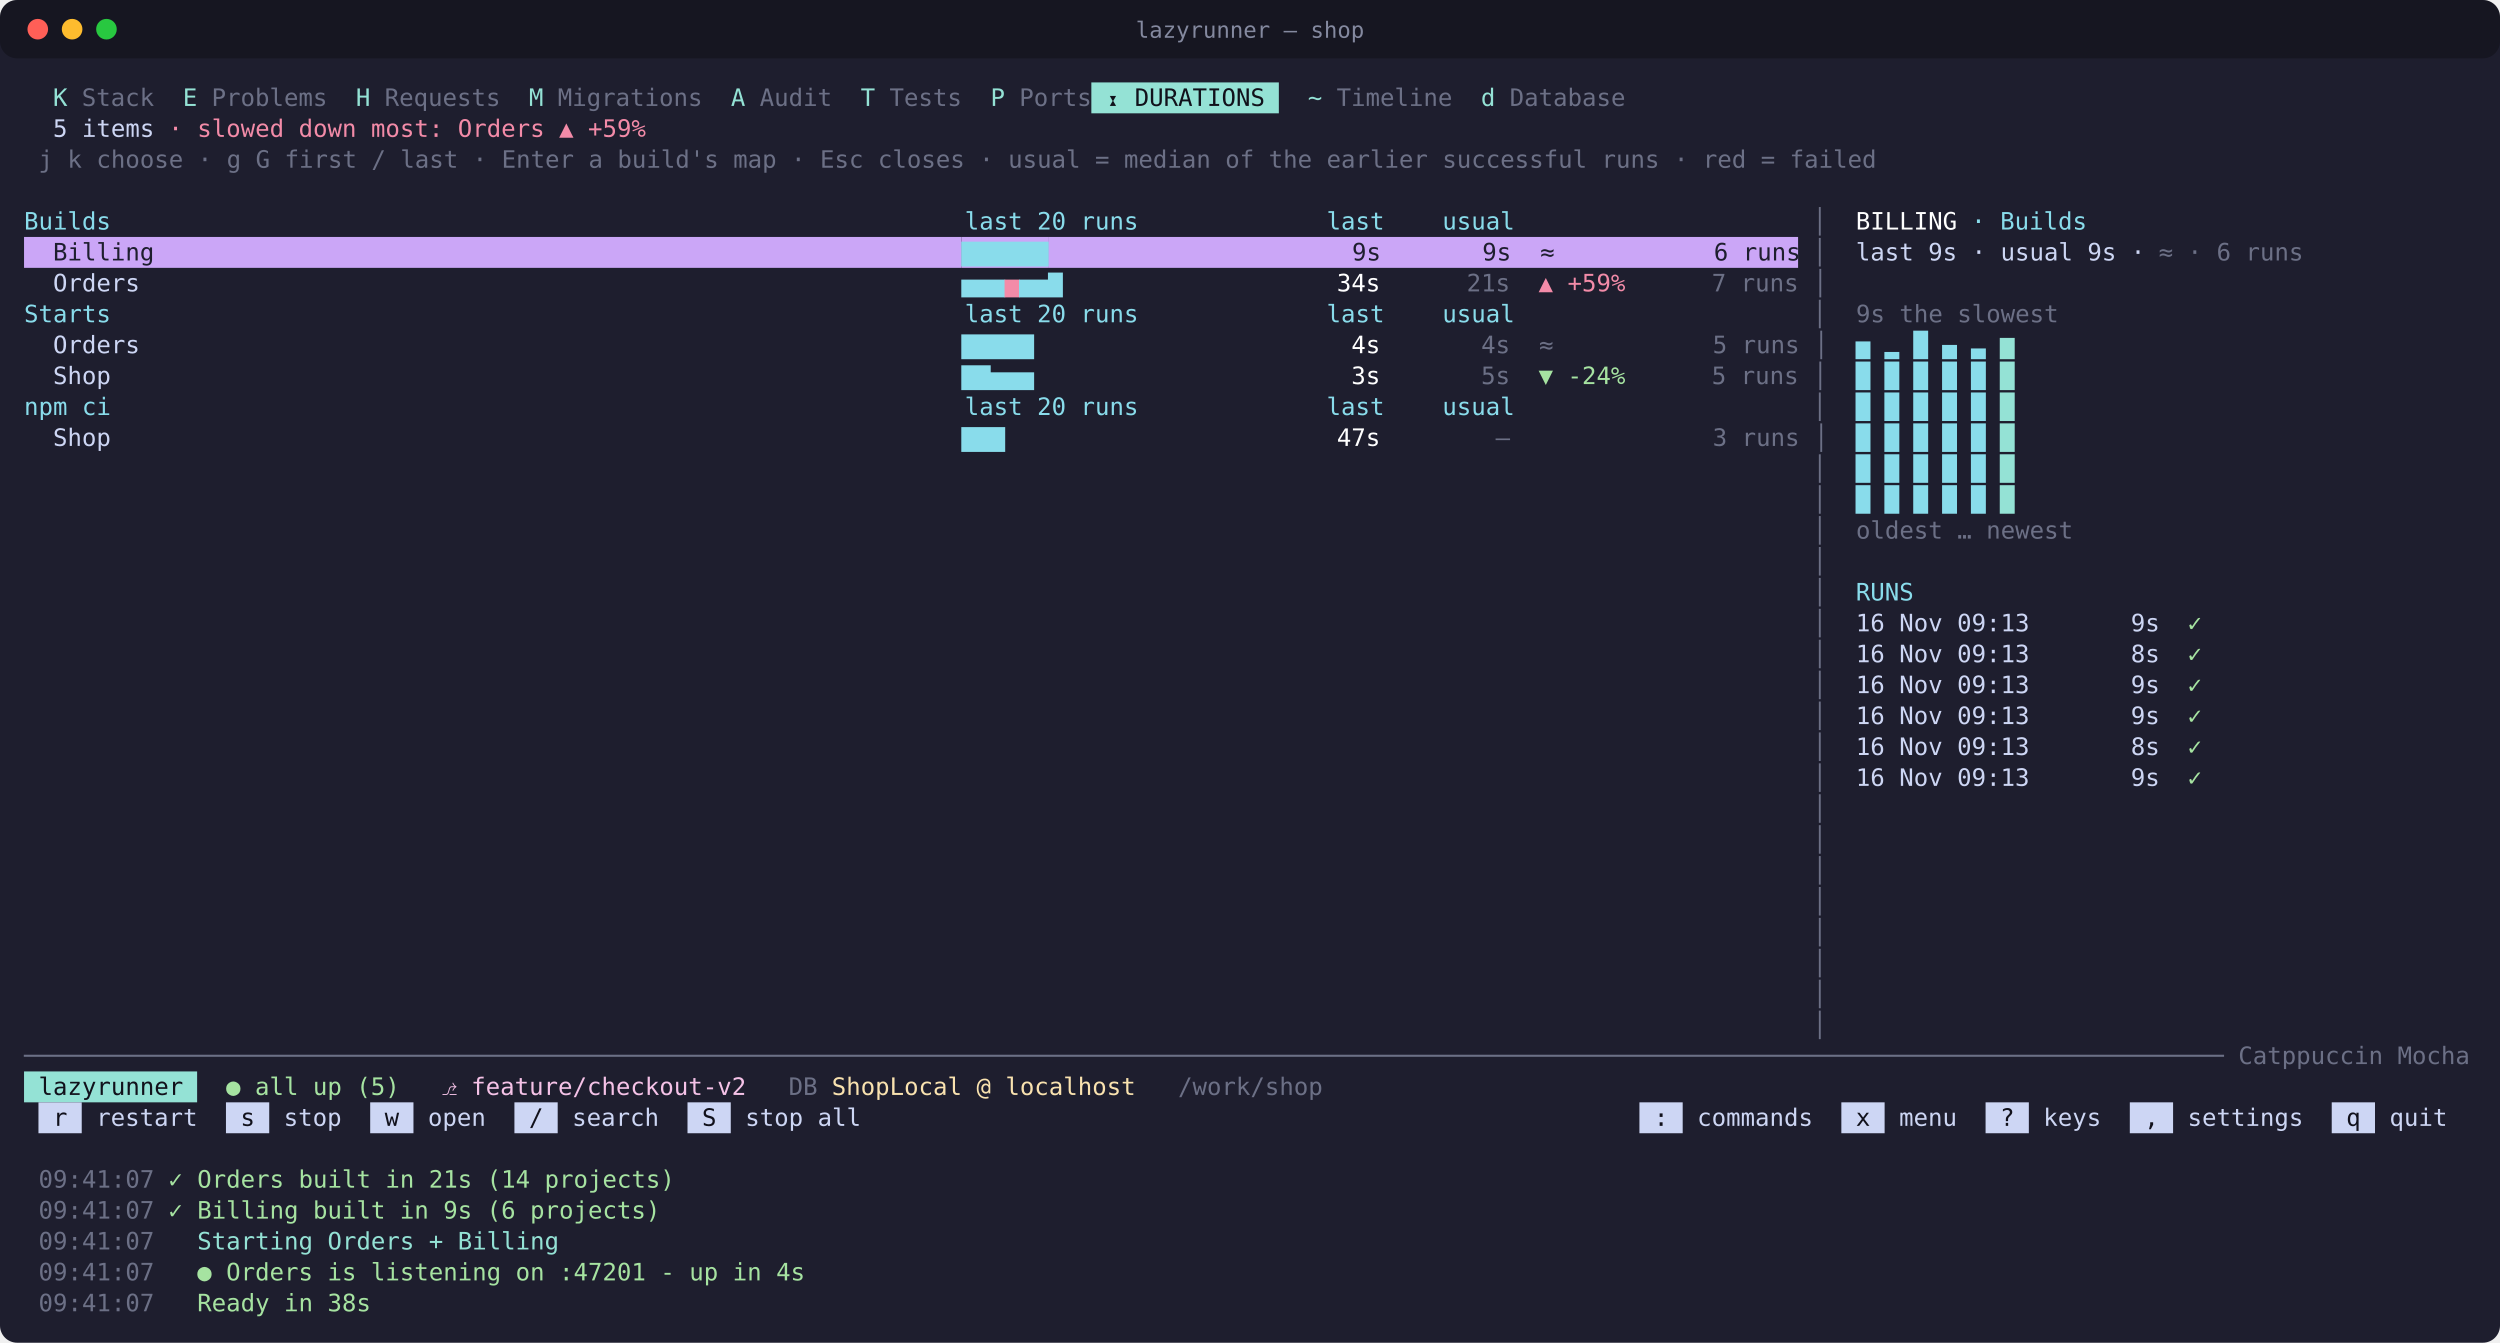
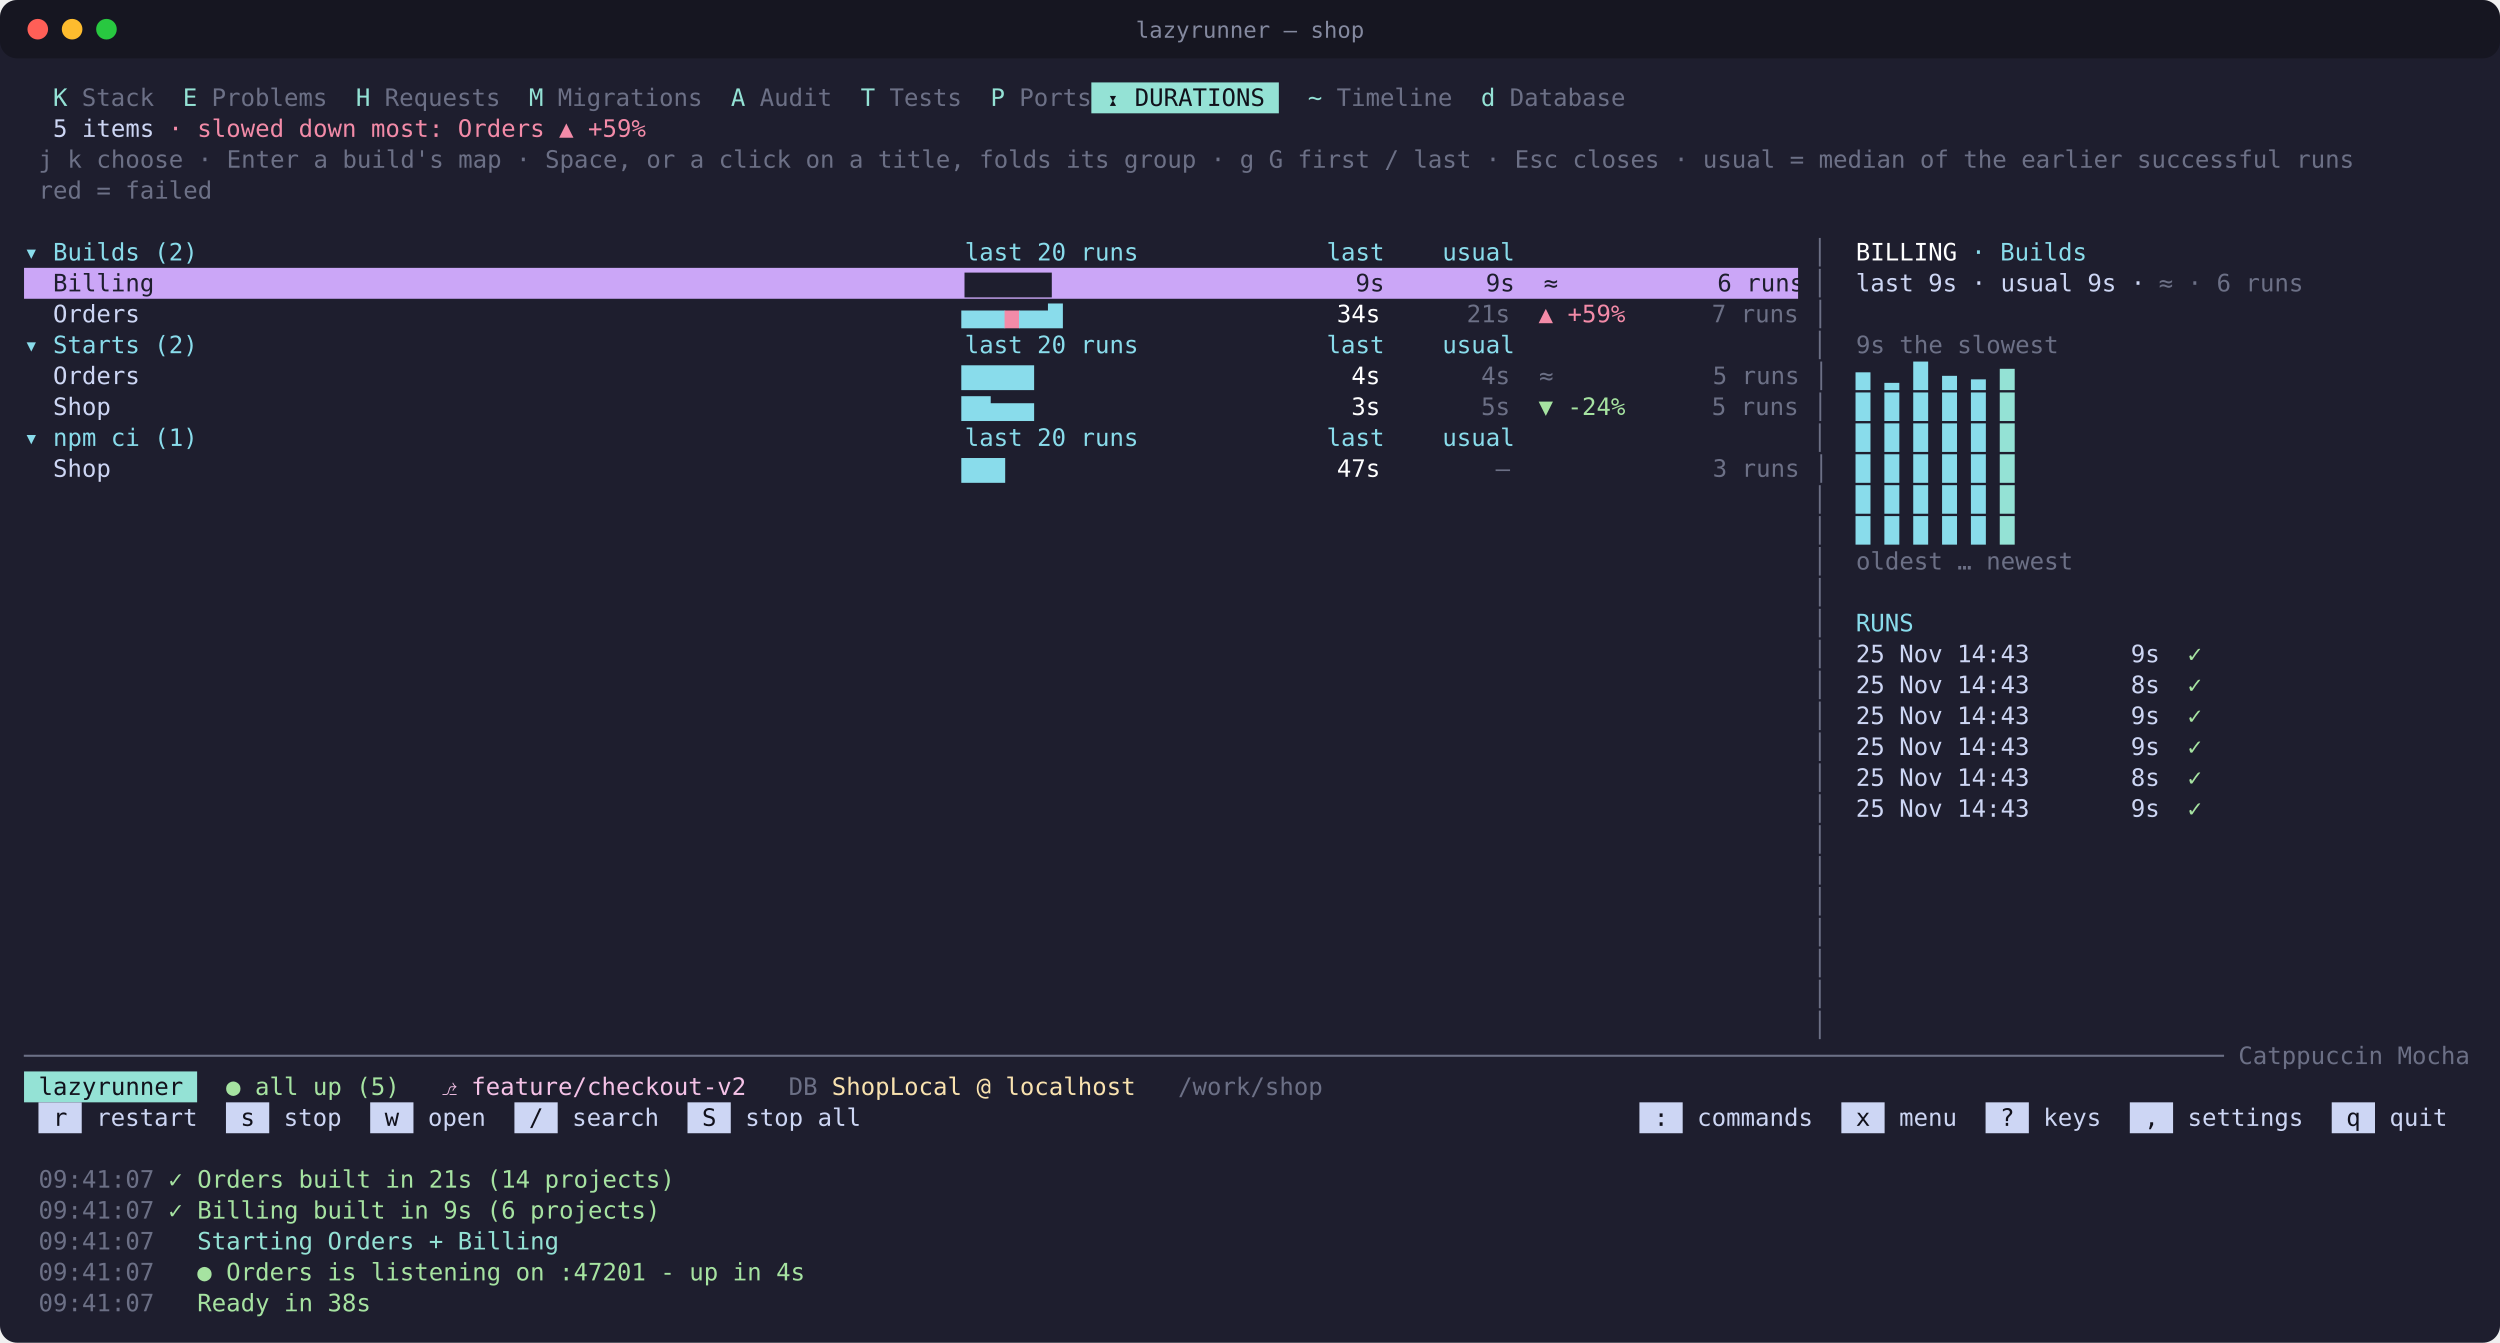
<svg xmlns="http://www.w3.org/2000/svg" width="1456" height="782" viewBox="0 0 1456 782" font-family="'Cascadia Mono', 'Cascadia Code', Consolas, 'DejaVu Sans Mono', Menlo, monospace" font-size="14">
  <rect width="100%" height="100%" rx="10" fill="#1e1e2e" />
  <rect width="100%" height="34" rx="10" fill="#000000" fill-opacity="0.28" />
  <circle cx="22" cy="17" r="6" fill="#ff5f57" />
  <circle cx="42" cy="17" r="6" fill="#febc2e" />
  <circle cx="62" cy="17" r="6" fill="#28c840" />
  <text x="728" y="22" fill="#cdd6f4" fill-opacity="0.6" font-size="13" text-anchor="middle">lazyrunner — shop</text>
  <rect x="635.6" y="48.0" width="109.2" height="18" fill="#94e2d5" />
  <text x="14.0" y="61.7" fill="#94e2d5" textLength="25.2" lengthAdjust="spacingAndGlyphs" xml:space="preserve">  K</text>
  <text x="39.2" y="61.7" fill="#6c7086" textLength="50.4" lengthAdjust="spacingAndGlyphs" xml:space="preserve"> Stack</text>
  <text x="89.6" y="61.7" fill="#94e2d5" textLength="25.2" lengthAdjust="spacingAndGlyphs" xml:space="preserve">  E</text>
  <text x="114.8" y="61.7" fill="#6c7086" textLength="75.6" lengthAdjust="spacingAndGlyphs" xml:space="preserve"> Problems</text>
  <text x="190.4" y="61.7" fill="#94e2d5" textLength="25.2" lengthAdjust="spacingAndGlyphs" xml:space="preserve">  H</text>
  <text x="215.6" y="61.7" fill="#6c7086" textLength="75.6" lengthAdjust="spacingAndGlyphs" xml:space="preserve"> Requests</text>
  <text x="291.2" y="61.7" fill="#94e2d5" textLength="25.2" lengthAdjust="spacingAndGlyphs" xml:space="preserve">  M</text>
  <text x="316.4" y="61.7" fill="#6c7086" textLength="92.4" lengthAdjust="spacingAndGlyphs" xml:space="preserve"> Migrations</text>
  <text x="408.8" y="61.7" fill="#94e2d5" textLength="25.2" lengthAdjust="spacingAndGlyphs" xml:space="preserve">  A</text>
  <text x="434.0" y="61.7" fill="#6c7086" textLength="50.4" lengthAdjust="spacingAndGlyphs" xml:space="preserve"> Audit</text>
  <text x="484.4" y="61.7" fill="#94e2d5" textLength="25.2" lengthAdjust="spacingAndGlyphs" xml:space="preserve">  T</text>
  <text x="509.6" y="61.7" fill="#6c7086" textLength="50.4" lengthAdjust="spacingAndGlyphs" xml:space="preserve"> Tests</text>
  <text x="560.0" y="61.7" fill="#94e2d5" textLength="25.2" lengthAdjust="spacingAndGlyphs" xml:space="preserve">  P</text>
  <text x="585.2" y="61.7" fill="#6c7086" textLength="50.4" lengthAdjust="spacingAndGlyphs" xml:space="preserve"> Ports</text>
  <text x="635.6" y="61.7" fill="#11111b" textLength="109.2" lengthAdjust="spacingAndGlyphs" xml:space="preserve"> ⧗ DURATIONS </text>
  <text x="744.8" y="61.7" fill="#94e2d5" textLength="25.2" lengthAdjust="spacingAndGlyphs" xml:space="preserve">  ~</text>
  <text x="770.0" y="61.7" fill="#6c7086" textLength="75.6" lengthAdjust="spacingAndGlyphs" xml:space="preserve"> Timeline</text>
  <text x="845.6" y="61.7" fill="#94e2d5" textLength="25.2" lengthAdjust="spacingAndGlyphs" xml:space="preserve">  d</text>
  <text x="870.8" y="61.7" fill="#6c7086" textLength="75.6" lengthAdjust="spacingAndGlyphs" xml:space="preserve"> Database</text>
  <text x="14.0" y="79.7" fill="#cdd6f4" textLength="75.6" lengthAdjust="spacingAndGlyphs" xml:space="preserve">  5 items</text>
  <text x="89.6" y="79.7" fill="#f38ba8" textLength="285.6" lengthAdjust="spacingAndGlyphs" xml:space="preserve"> · slowed down most: Orders ▲ +59%</text>
-   <text x="14.0" y="97.7" fill="#6c7086" textLength="1075.2" lengthAdjust="spacingAndGlyphs" xml:space="preserve"> j k choose · g G first / last · Enter a build's map · Esc closes · usual = median of the earlier successful runs · red = failed</text>
-   <text x="14.0" y="133.7" fill="#89dceb" textLength="865.2" lengthAdjust="spacingAndGlyphs" xml:space="preserve">Builds                                                           last 20 runs             last    usual</text>
-   <text x="1047.2" y="133.7" fill="#6c7086" textLength="25.2" lengthAdjust="spacingAndGlyphs" xml:space="preserve"> │ </text>
-   <text x="1072.4" y="133.7" fill="#ffffff" textLength="67.2" lengthAdjust="spacingAndGlyphs" xml:space="preserve"> BILLING</text>
-   <text x="1139.6" y="133.7" fill="#89dceb" textLength="75.6" lengthAdjust="spacingAndGlyphs" xml:space="preserve"> · Builds</text>
-   <rect x="14.0" y="138.0" width="546.0" height="18" fill="#cba6f7" />
-   <rect x="560.0" y="138.0" width="50.4" height="18" fill="#cba6f7" />
-   <rect x="610.4" y="138.0" width="436.8" height="18" fill="#cba6f7" />
-   <text x="14.0" y="151.7" fill="#1e1e2e" textLength="546.0" lengthAdjust="spacingAndGlyphs" xml:space="preserve">  Billing                                                        </text>
-   <text x="560.0" y="151.7" fill="#89dceb" textLength="50.4" lengthAdjust="spacingAndGlyphs" xml:space="preserve">▇▇▇▇▇▇</text>
-   <text x="610.4" y="151.7" fill="#1e1e2e" textLength="436.8" lengthAdjust="spacingAndGlyphs" xml:space="preserve">                     9s       9s  ≈           6 runs</text>
+   <text x="14.0" y="97.7" fill="#6c7086" textLength="1352.4" lengthAdjust="spacingAndGlyphs" xml:space="preserve"> j k choose · Enter a build's map · Space, or a click on a title, folds its group · g G first / last · Esc closes · usual = median of the earlier successful runs</text>
+   <text x="14.0" y="115.7" fill="#6c7086" textLength="109.2" lengthAdjust="spacingAndGlyphs" xml:space="preserve"> red = failed</text>
+   <text x="14.0" y="151.7" fill="#89dceb" textLength="865.2" lengthAdjust="spacingAndGlyphs" xml:space="preserve">▾ Builds (2)                                                     last 20 runs             last    usual</text>
  <text x="1047.2" y="151.7" fill="#6c7086" textLength="25.2" lengthAdjust="spacingAndGlyphs" xml:space="preserve"> │ </text>
-   <text x="1072.4" y="151.7" fill="#cdd6f4" textLength="184.8" lengthAdjust="spacingAndGlyphs" xml:space="preserve"> last 9s · usual 9s · </text>
-   <text x="1257.2" y="151.7" fill="#6c7086" textLength="84.0" lengthAdjust="spacingAndGlyphs" xml:space="preserve">≈ · 6 runs</text>
-   <text x="14.0" y="169.7" fill="#cdd6f4" textLength="546.0" lengthAdjust="spacingAndGlyphs" xml:space="preserve">  Orders                                                         </text>
-   <text x="560.0" y="169.7" fill="#89dceb" textLength="25.2" lengthAdjust="spacingAndGlyphs" xml:space="preserve">▅▅▅</text>
-   <text x="585.2" y="169.7" fill="#f38ba8" textLength="8.4" lengthAdjust="spacingAndGlyphs" xml:space="preserve">▅</text>
-   <text x="593.6" y="169.7" fill="#89dceb" textLength="25.2" lengthAdjust="spacingAndGlyphs" xml:space="preserve">▅▅▇</text>
-   <text x="728.0" y="169.7" fill="#ffffff" textLength="75.6" lengthAdjust="spacingAndGlyphs" xml:space="preserve">      34s</text>
-   <text x="803.6" y="169.7" fill="#6c7086" textLength="75.6" lengthAdjust="spacingAndGlyphs" xml:space="preserve">      21s</text>
-   <text x="879.2" y="169.7" fill="#f38ba8" textLength="84.0" lengthAdjust="spacingAndGlyphs" xml:space="preserve">  ▲ +59%  </text>
-   <text x="963.2" y="169.7" fill="#6c7086" textLength="109.2" lengthAdjust="spacingAndGlyphs" xml:space="preserve">    7 runs │ </text>
-   <text x="14.0" y="187.7" fill="#89dceb" textLength="865.2" lengthAdjust="spacingAndGlyphs" xml:space="preserve">Starts                                                           last 20 runs             last    usual</text>
-   <text x="1047.2" y="187.7" fill="#6c7086" textLength="151.2" lengthAdjust="spacingAndGlyphs" xml:space="preserve"> │  9s the slowest</text>
-   <text x="14.0" y="205.7" fill="#cdd6f4" textLength="546.0" lengthAdjust="spacingAndGlyphs" xml:space="preserve">  Orders                                                         </text>
-   <text x="560.0" y="205.7" fill="#89dceb" textLength="42.0" lengthAdjust="spacingAndGlyphs" xml:space="preserve">▇▇▇▇▇</text>
-   <text x="728.0" y="205.7" fill="#ffffff" textLength="75.6" lengthAdjust="spacingAndGlyphs" xml:space="preserve">       4s</text>
-   <text x="803.6" y="205.7" fill="#6c7086" textLength="268.8" lengthAdjust="spacingAndGlyphs" xml:space="preserve">       4s  ≈           5 runs │ </text>
-   <text x="1080.8" y="205.7" fill="#89dceb" textLength="8.4" lengthAdjust="spacingAndGlyphs" xml:space="preserve">▅</text>
-   <text x="1097.6" y="205.7" fill="#89dceb" textLength="8.4" lengthAdjust="spacingAndGlyphs" xml:space="preserve">▂</text>
-   <text x="1114.4" y="205.7" fill="#89dceb" textLength="8.4" lengthAdjust="spacingAndGlyphs" xml:space="preserve">█</text>
-   <text x="1131.2" y="205.7" fill="#89dceb" textLength="8.4" lengthAdjust="spacingAndGlyphs" xml:space="preserve">▄</text>
-   <text x="1148.0" y="205.7" fill="#89dceb" textLength="8.4" lengthAdjust="spacingAndGlyphs" xml:space="preserve">▃</text>
-   <text x="1164.8" y="205.7" fill="#94e2d5" textLength="8.4" lengthAdjust="spacingAndGlyphs" xml:space="preserve">▆</text>
-   <text x="14.0" y="223.7" fill="#cdd6f4" textLength="546.0" lengthAdjust="spacingAndGlyphs" xml:space="preserve">  Shop                                                           </text>
-   <text x="560.0" y="223.7" fill="#89dceb" textLength="42.0" lengthAdjust="spacingAndGlyphs" xml:space="preserve">▇▇▅▅▅</text>
-   <text x="728.0" y="223.7" fill="#ffffff" textLength="75.6" lengthAdjust="spacingAndGlyphs" xml:space="preserve">       3s</text>
-   <text x="803.6" y="223.7" fill="#6c7086" textLength="75.6" lengthAdjust="spacingAndGlyphs" xml:space="preserve">       5s</text>
-   <text x="879.2" y="223.7" fill="#a6e3a1" textLength="84.0" lengthAdjust="spacingAndGlyphs" xml:space="preserve">  ▼ -24%  </text>
-   <text x="963.2" y="223.7" fill="#6c7086" textLength="109.2" lengthAdjust="spacingAndGlyphs" xml:space="preserve">    5 runs │ </text>
-   <text x="1080.8" y="223.7" fill="#89dceb" textLength="8.4" lengthAdjust="spacingAndGlyphs" xml:space="preserve">█</text>
-   <text x="1097.6" y="223.7" fill="#89dceb" textLength="8.4" lengthAdjust="spacingAndGlyphs" xml:space="preserve">█</text>
+   <text x="1072.4" y="151.7" fill="#ffffff" textLength="67.2" lengthAdjust="spacingAndGlyphs" xml:space="preserve"> BILLING</text>
+   <text x="1139.6" y="151.7" fill="#89dceb" textLength="75.6" lengthAdjust="spacingAndGlyphs" xml:space="preserve"> · Builds</text>
+   <rect x="14.0" y="156.0" width="1033.2" height="18" fill="#cba6f7" />
+   <text x="14.0" y="169.7" fill="#1e1e2e" textLength="1033.2" lengthAdjust="spacingAndGlyphs" xml:space="preserve">  Billing                                                        ▇▇▇▇▇▇                     9s       9s  ≈           6 runs</text>
+   <text x="1047.2" y="169.7" fill="#6c7086" textLength="25.2" lengthAdjust="spacingAndGlyphs" xml:space="preserve"> │ </text>
+   <text x="1072.4" y="169.7" fill="#cdd6f4" textLength="184.8" lengthAdjust="spacingAndGlyphs" xml:space="preserve"> last 9s · usual 9s · </text>
+   <text x="1257.2" y="169.7" fill="#6c7086" textLength="84.0" lengthAdjust="spacingAndGlyphs" xml:space="preserve">≈ · 6 runs</text>
+   <text x="14.0" y="187.7" fill="#cdd6f4" textLength="546.0" lengthAdjust="spacingAndGlyphs" xml:space="preserve">  Orders                                                         </text>
+   <text x="560.0" y="187.7" fill="#89dceb" textLength="25.2" lengthAdjust="spacingAndGlyphs" xml:space="preserve">▅▅▅</text>
+   <text x="585.2" y="187.7" fill="#f38ba8" textLength="8.4" lengthAdjust="spacingAndGlyphs" xml:space="preserve">▅</text>
+   <text x="593.6" y="187.7" fill="#89dceb" textLength="25.2" lengthAdjust="spacingAndGlyphs" xml:space="preserve">▅▅▇</text>
+   <text x="728.0" y="187.7" fill="#ffffff" textLength="75.6" lengthAdjust="spacingAndGlyphs" xml:space="preserve">      34s</text>
+   <text x="803.6" y="187.7" fill="#6c7086" textLength="75.6" lengthAdjust="spacingAndGlyphs" xml:space="preserve">      21s</text>
+   <text x="879.2" y="187.7" fill="#f38ba8" textLength="84.0" lengthAdjust="spacingAndGlyphs" xml:space="preserve">  ▲ +59%  </text>
+   <text x="963.2" y="187.7" fill="#6c7086" textLength="109.2" lengthAdjust="spacingAndGlyphs" xml:space="preserve">    7 runs │ </text>
+   <text x="14.0" y="205.7" fill="#89dceb" textLength="865.2" lengthAdjust="spacingAndGlyphs" xml:space="preserve">▾ Starts (2)                                                     last 20 runs             last    usual</text>
+   <text x="1047.2" y="205.7" fill="#6c7086" textLength="151.2" lengthAdjust="spacingAndGlyphs" xml:space="preserve"> │  9s the slowest</text>
+   <text x="14.0" y="223.7" fill="#cdd6f4" textLength="546.0" lengthAdjust="spacingAndGlyphs" xml:space="preserve">  Orders                                                         </text>
+   <text x="560.0" y="223.7" fill="#89dceb" textLength="42.0" lengthAdjust="spacingAndGlyphs" xml:space="preserve">▇▇▇▇▇</text>
+   <text x="728.0" y="223.7" fill="#ffffff" textLength="75.6" lengthAdjust="spacingAndGlyphs" xml:space="preserve">       4s</text>
+   <text x="803.6" y="223.7" fill="#6c7086" textLength="268.8" lengthAdjust="spacingAndGlyphs" xml:space="preserve">       4s  ≈           5 runs │ </text>
+   <text x="1080.8" y="223.7" fill="#89dceb" textLength="8.4" lengthAdjust="spacingAndGlyphs" xml:space="preserve">▅</text>
+   <text x="1097.6" y="223.7" fill="#89dceb" textLength="8.4" lengthAdjust="spacingAndGlyphs" xml:space="preserve">▂</text>
  <text x="1114.4" y="223.7" fill="#89dceb" textLength="8.4" lengthAdjust="spacingAndGlyphs" xml:space="preserve">█</text>
-   <text x="1131.2" y="223.7" fill="#89dceb" textLength="8.4" lengthAdjust="spacingAndGlyphs" xml:space="preserve">█</text>
-   <text x="1148.0" y="223.7" fill="#89dceb" textLength="8.4" lengthAdjust="spacingAndGlyphs" xml:space="preserve">█</text>
-   <text x="1164.8" y="223.7" fill="#94e2d5" textLength="8.4" lengthAdjust="spacingAndGlyphs" xml:space="preserve">█</text>
-   <text x="14.0" y="241.7" fill="#89dceb" textLength="865.2" lengthAdjust="spacingAndGlyphs" xml:space="preserve">npm ci                                                           last 20 runs             last    usual</text>
-   <text x="1047.2" y="241.7" fill="#6c7086" textLength="25.2" lengthAdjust="spacingAndGlyphs" xml:space="preserve"> │ </text>
+   <text x="1131.2" y="223.7" fill="#89dceb" textLength="8.4" lengthAdjust="spacingAndGlyphs" xml:space="preserve">▄</text>
+   <text x="1148.0" y="223.7" fill="#89dceb" textLength="8.4" lengthAdjust="spacingAndGlyphs" xml:space="preserve">▃</text>
+   <text x="1164.8" y="223.7" fill="#94e2d5" textLength="8.4" lengthAdjust="spacingAndGlyphs" xml:space="preserve">▆</text>
+   <text x="14.0" y="241.7" fill="#cdd6f4" textLength="546.0" lengthAdjust="spacingAndGlyphs" xml:space="preserve">  Shop                                                           </text>
+   <text x="560.0" y="241.7" fill="#89dceb" textLength="42.0" lengthAdjust="spacingAndGlyphs" xml:space="preserve">▇▇▅▅▅</text>
+   <text x="728.0" y="241.7" fill="#ffffff" textLength="75.6" lengthAdjust="spacingAndGlyphs" xml:space="preserve">       3s</text>
+   <text x="803.6" y="241.7" fill="#6c7086" textLength="75.6" lengthAdjust="spacingAndGlyphs" xml:space="preserve">       5s</text>
+   <text x="879.2" y="241.7" fill="#a6e3a1" textLength="84.0" lengthAdjust="spacingAndGlyphs" xml:space="preserve">  ▼ -24%  </text>
+   <text x="963.2" y="241.7" fill="#6c7086" textLength="109.2" lengthAdjust="spacingAndGlyphs" xml:space="preserve">    5 runs │ </text>
  <text x="1080.8" y="241.7" fill="#89dceb" textLength="8.4" lengthAdjust="spacingAndGlyphs" xml:space="preserve">█</text>
  <text x="1097.6" y="241.7" fill="#89dceb" textLength="8.4" lengthAdjust="spacingAndGlyphs" xml:space="preserve">█</text>
  <text x="1114.4" y="241.7" fill="#89dceb" textLength="8.4" lengthAdjust="spacingAndGlyphs" xml:space="preserve">█</text>
  <text x="1131.2" y="241.7" fill="#89dceb" textLength="8.4" lengthAdjust="spacingAndGlyphs" xml:space="preserve">█</text>
  <text x="1148.0" y="241.7" fill="#89dceb" textLength="8.4" lengthAdjust="spacingAndGlyphs" xml:space="preserve">█</text>
  <text x="1164.8" y="241.7" fill="#94e2d5" textLength="8.4" lengthAdjust="spacingAndGlyphs" xml:space="preserve">█</text>
-   <text x="14.0" y="259.7" fill="#cdd6f4" textLength="546.0" lengthAdjust="spacingAndGlyphs" xml:space="preserve">  Shop                                                           </text>
-   <text x="560.0" y="259.7" fill="#89dceb" textLength="25.2" lengthAdjust="spacingAndGlyphs" xml:space="preserve">▇▇▇</text>
-   <text x="728.0" y="259.7" fill="#ffffff" textLength="75.6" lengthAdjust="spacingAndGlyphs" xml:space="preserve">      47s</text>
-   <text x="803.6" y="259.7" fill="#6c7086" textLength="268.8" lengthAdjust="spacingAndGlyphs" xml:space="preserve">        –              3 runs │ </text>
+   <text x="14.0" y="259.7" fill="#89dceb" textLength="865.2" lengthAdjust="spacingAndGlyphs" xml:space="preserve">▾ npm ci (1)                                                     last 20 runs             last    usual</text>
+   <text x="1047.2" y="259.7" fill="#6c7086" textLength="25.2" lengthAdjust="spacingAndGlyphs" xml:space="preserve"> │ </text>
  <text x="1080.8" y="259.7" fill="#89dceb" textLength="8.4" lengthAdjust="spacingAndGlyphs" xml:space="preserve">█</text>
  <text x="1097.6" y="259.7" fill="#89dceb" textLength="8.4" lengthAdjust="spacingAndGlyphs" xml:space="preserve">█</text>
  <text x="1114.4" y="259.7" fill="#89dceb" textLength="8.4" lengthAdjust="spacingAndGlyphs" xml:space="preserve">█</text>
  <text x="1131.2" y="259.7" fill="#89dceb" textLength="8.4" lengthAdjust="spacingAndGlyphs" xml:space="preserve">█</text>
  <text x="1148.0" y="259.7" fill="#89dceb" textLength="8.4" lengthAdjust="spacingAndGlyphs" xml:space="preserve">█</text>
  <text x="1164.8" y="259.7" fill="#94e2d5" textLength="8.4" lengthAdjust="spacingAndGlyphs" xml:space="preserve">█</text>
-   <text x="1047.2" y="277.7" fill="#6c7086" textLength="25.2" lengthAdjust="spacingAndGlyphs" xml:space="preserve"> │ </text>
+   <text x="14.0" y="277.7" fill="#cdd6f4" textLength="546.0" lengthAdjust="spacingAndGlyphs" xml:space="preserve">  Shop                                                           </text>
+   <text x="560.0" y="277.7" fill="#89dceb" textLength="25.2" lengthAdjust="spacingAndGlyphs" xml:space="preserve">▇▇▇</text>
+   <text x="728.0" y="277.7" fill="#ffffff" textLength="75.6" lengthAdjust="spacingAndGlyphs" xml:space="preserve">      47s</text>
+   <text x="803.6" y="277.7" fill="#6c7086" textLength="268.8" lengthAdjust="spacingAndGlyphs" xml:space="preserve">        –              3 runs │ </text>
  <text x="1080.8" y="277.7" fill="#89dceb" textLength="8.4" lengthAdjust="spacingAndGlyphs" xml:space="preserve">█</text>
  <text x="1097.6" y="277.7" fill="#89dceb" textLength="8.4" lengthAdjust="spacingAndGlyphs" xml:space="preserve">█</text>
  <text x="1114.4" y="277.7" fill="#89dceb" textLength="8.4" lengthAdjust="spacingAndGlyphs" xml:space="preserve">█</text>
  <text x="1131.2" y="277.7" fill="#89dceb" textLength="8.4" lengthAdjust="spacingAndGlyphs" xml:space="preserve">█</text>
  <text x="1148.0" y="277.7" fill="#89dceb" textLength="8.4" lengthAdjust="spacingAndGlyphs" xml:space="preserve">█</text>
  <text x="1164.8" y="277.7" fill="#94e2d5" textLength="8.4" lengthAdjust="spacingAndGlyphs" xml:space="preserve">█</text>
  <text x="1047.2" y="295.7" fill="#6c7086" textLength="25.2" lengthAdjust="spacingAndGlyphs" xml:space="preserve"> │ </text>
  <text x="1080.8" y="295.7" fill="#89dceb" textLength="8.4" lengthAdjust="spacingAndGlyphs" xml:space="preserve">█</text>
  <text x="1097.6" y="295.7" fill="#89dceb" textLength="8.4" lengthAdjust="spacingAndGlyphs" xml:space="preserve">█</text>
  <text x="1114.4" y="295.7" fill="#89dceb" textLength="8.4" lengthAdjust="spacingAndGlyphs" xml:space="preserve">█</text>
  <text x="1131.2" y="295.7" fill="#89dceb" textLength="8.4" lengthAdjust="spacingAndGlyphs" xml:space="preserve">█</text>
  <text x="1148.0" y="295.7" fill="#89dceb" textLength="8.4" lengthAdjust="spacingAndGlyphs" xml:space="preserve">█</text>
  <text x="1164.8" y="295.7" fill="#94e2d5" textLength="8.4" lengthAdjust="spacingAndGlyphs" xml:space="preserve">█</text>
-   <text x="1047.2" y="313.7" fill="#6c7086" textLength="159.6" lengthAdjust="spacingAndGlyphs" xml:space="preserve"> │  oldest … newest</text>
-   <text x="1047.2" y="331.7" fill="#6c7086" textLength="25.2" lengthAdjust="spacingAndGlyphs" xml:space="preserve"> │ </text>
+   <text x="1047.2" y="313.7" fill="#6c7086" textLength="25.2" lengthAdjust="spacingAndGlyphs" xml:space="preserve"> │ </text>
+   <text x="1080.8" y="313.7" fill="#89dceb" textLength="8.4" lengthAdjust="spacingAndGlyphs" xml:space="preserve">█</text>
+   <text x="1097.6" y="313.7" fill="#89dceb" textLength="8.4" lengthAdjust="spacingAndGlyphs" xml:space="preserve">█</text>
+   <text x="1114.4" y="313.7" fill="#89dceb" textLength="8.4" lengthAdjust="spacingAndGlyphs" xml:space="preserve">█</text>
+   <text x="1131.2" y="313.7" fill="#89dceb" textLength="8.4" lengthAdjust="spacingAndGlyphs" xml:space="preserve">█</text>
+   <text x="1148.0" y="313.7" fill="#89dceb" textLength="8.4" lengthAdjust="spacingAndGlyphs" xml:space="preserve">█</text>
+   <text x="1164.8" y="313.7" fill="#94e2d5" textLength="8.4" lengthAdjust="spacingAndGlyphs" xml:space="preserve">█</text>
+   <text x="1047.2" y="331.7" fill="#6c7086" textLength="159.6" lengthAdjust="spacingAndGlyphs" xml:space="preserve"> │  oldest … newest</text>
  <text x="1047.2" y="349.7" fill="#6c7086" textLength="25.2" lengthAdjust="spacingAndGlyphs" xml:space="preserve"> │ </text>
-   <text x="1072.4" y="349.7" fill="#89dceb" textLength="42.0" lengthAdjust="spacingAndGlyphs" xml:space="preserve"> RUNS</text>
  <text x="1047.2" y="367.7" fill="#6c7086" textLength="25.2" lengthAdjust="spacingAndGlyphs" xml:space="preserve"> │ </text>
-   <text x="1072.4" y="367.7" fill="#cdd6f4" textLength="201.6" lengthAdjust="spacingAndGlyphs" xml:space="preserve"> 16 Nov 09:13       9s  </text>
-   <text x="1274.0" y="367.7" fill="#a6e3a1" textLength="8.4" lengthAdjust="spacingAndGlyphs" xml:space="preserve">✓</text>
+   <text x="1072.4" y="367.7" fill="#89dceb" textLength="42.0" lengthAdjust="spacingAndGlyphs" xml:space="preserve"> RUNS</text>
  <text x="1047.2" y="385.7" fill="#6c7086" textLength="25.2" lengthAdjust="spacingAndGlyphs" xml:space="preserve"> │ </text>
-   <text x="1072.4" y="385.7" fill="#cdd6f4" textLength="201.6" lengthAdjust="spacingAndGlyphs" xml:space="preserve"> 16 Nov 09:13       8s  </text>
+   <text x="1072.4" y="385.7" fill="#cdd6f4" textLength="201.6" lengthAdjust="spacingAndGlyphs" xml:space="preserve"> 25 Nov 14:43       9s  </text>
  <text x="1274.0" y="385.7" fill="#a6e3a1" textLength="8.4" lengthAdjust="spacingAndGlyphs" xml:space="preserve">✓</text>
  <text x="1047.2" y="403.7" fill="#6c7086" textLength="25.2" lengthAdjust="spacingAndGlyphs" xml:space="preserve"> │ </text>
-   <text x="1072.4" y="403.7" fill="#cdd6f4" textLength="201.6" lengthAdjust="spacingAndGlyphs" xml:space="preserve"> 16 Nov 09:13       9s  </text>
+   <text x="1072.4" y="403.7" fill="#cdd6f4" textLength="201.6" lengthAdjust="spacingAndGlyphs" xml:space="preserve"> 25 Nov 14:43       8s  </text>
  <text x="1274.0" y="403.7" fill="#a6e3a1" textLength="8.4" lengthAdjust="spacingAndGlyphs" xml:space="preserve">✓</text>
  <text x="1047.2" y="421.7" fill="#6c7086" textLength="25.2" lengthAdjust="spacingAndGlyphs" xml:space="preserve"> │ </text>
-   <text x="1072.4" y="421.7" fill="#cdd6f4" textLength="201.6" lengthAdjust="spacingAndGlyphs" xml:space="preserve"> 16 Nov 09:13       9s  </text>
+   <text x="1072.4" y="421.7" fill="#cdd6f4" textLength="201.6" lengthAdjust="spacingAndGlyphs" xml:space="preserve"> 25 Nov 14:43       9s  </text>
  <text x="1274.0" y="421.7" fill="#a6e3a1" textLength="8.4" lengthAdjust="spacingAndGlyphs" xml:space="preserve">✓</text>
  <text x="1047.2" y="439.7" fill="#6c7086" textLength="25.2" lengthAdjust="spacingAndGlyphs" xml:space="preserve"> │ </text>
-   <text x="1072.4" y="439.7" fill="#cdd6f4" textLength="201.6" lengthAdjust="spacingAndGlyphs" xml:space="preserve"> 16 Nov 09:13       8s  </text>
+   <text x="1072.4" y="439.7" fill="#cdd6f4" textLength="201.6" lengthAdjust="spacingAndGlyphs" xml:space="preserve"> 25 Nov 14:43       9s  </text>
  <text x="1274.0" y="439.7" fill="#a6e3a1" textLength="8.4" lengthAdjust="spacingAndGlyphs" xml:space="preserve">✓</text>
  <text x="1047.2" y="457.7" fill="#6c7086" textLength="25.2" lengthAdjust="spacingAndGlyphs" xml:space="preserve"> │ </text>
-   <text x="1072.4" y="457.7" fill="#cdd6f4" textLength="201.6" lengthAdjust="spacingAndGlyphs" xml:space="preserve"> 16 Nov 09:13       9s  </text>
+   <text x="1072.4" y="457.7" fill="#cdd6f4" textLength="201.6" lengthAdjust="spacingAndGlyphs" xml:space="preserve"> 25 Nov 14:43       8s  </text>
  <text x="1274.0" y="457.7" fill="#a6e3a1" textLength="8.4" lengthAdjust="spacingAndGlyphs" xml:space="preserve">✓</text>
  <text x="1047.2" y="475.7" fill="#6c7086" textLength="25.2" lengthAdjust="spacingAndGlyphs" xml:space="preserve"> │ </text>
+   <text x="1072.4" y="475.7" fill="#cdd6f4" textLength="201.6" lengthAdjust="spacingAndGlyphs" xml:space="preserve"> 25 Nov 14:43       9s  </text>
+   <text x="1274.0" y="475.7" fill="#a6e3a1" textLength="8.4" lengthAdjust="spacingAndGlyphs" xml:space="preserve">✓</text>
  <text x="1047.2" y="493.7" fill="#6c7086" textLength="25.2" lengthAdjust="spacingAndGlyphs" xml:space="preserve"> │ </text>
  <text x="1047.2" y="511.7" fill="#6c7086" textLength="25.2" lengthAdjust="spacingAndGlyphs" xml:space="preserve"> │ </text>
  <text x="1047.2" y="529.7" fill="#6c7086" textLength="25.2" lengthAdjust="spacingAndGlyphs" xml:space="preserve"> │ </text>
  <text x="1047.2" y="547.7" fill="#6c7086" textLength="25.2" lengthAdjust="spacingAndGlyphs" xml:space="preserve"> │ </text>
  <text x="1047.2" y="565.7" fill="#6c7086" textLength="25.2" lengthAdjust="spacingAndGlyphs" xml:space="preserve"> │ </text>
  <text x="1047.2" y="583.7" fill="#6c7086" textLength="25.2" lengthAdjust="spacingAndGlyphs" xml:space="preserve"> │ </text>
  <text x="1047.2" y="601.7" fill="#6c7086" textLength="25.2" lengthAdjust="spacingAndGlyphs" xml:space="preserve"> │ </text>
  <text x="14.0" y="619.7" fill="#6c7086" textLength="1428.0" lengthAdjust="spacingAndGlyphs" xml:space="preserve">──────────────────────────────────────────────────────────────────────────────────────────────────────────────────────────────────────────────────────── Catppuccin Mocha </text>
  <rect x="14.0" y="624.0" width="100.8" height="18" fill="#94e2d5" />
  <text x="14.0" y="637.7" fill="#11111b" textLength="100.8" lengthAdjust="spacingAndGlyphs" xml:space="preserve"> lazyrunner </text>
  <text x="114.8" y="637.7" fill="#a6e3a1" textLength="117.6" lengthAdjust="spacingAndGlyphs" xml:space="preserve">  ● all up (5)</text>
  <text x="232.4" y="637.7" fill="#f5c2e7" textLength="201.6" lengthAdjust="spacingAndGlyphs" xml:space="preserve">   ⎇ feature/checkout-v2</text>
  <text x="434.0" y="637.7" fill="#6c7086" textLength="50.4" lengthAdjust="spacingAndGlyphs" xml:space="preserve">   DB </text>
  <text x="484.4" y="637.7" fill="#f9e2af" textLength="176.4" lengthAdjust="spacingAndGlyphs" xml:space="preserve">ShopLocal @ localhost</text>
  <text x="660.8" y="637.7" fill="#6c7086" textLength="109.2" lengthAdjust="spacingAndGlyphs" xml:space="preserve">   /work/shop</text>
  <rect x="22.4" y="642.0" width="25.2" height="18" fill="#cdd6f4" />
  <rect x="131.6" y="642.0" width="25.2" height="18" fill="#cdd6f4" />
  <rect x="215.6" y="642.0" width="25.2" height="18" fill="#cdd6f4" />
  <rect x="299.6" y="642.0" width="25.2" height="18" fill="#cdd6f4" />
  <rect x="400.4" y="642.0" width="25.2" height="18" fill="#cdd6f4" />
  <rect x="954.8" y="642.0" width="25.2" height="18" fill="#cdd6f4" />
  <rect x="1072.4" y="642.0" width="25.2" height="18" fill="#cdd6f4" />
  <rect x="1156.4" y="642.0" width="25.2" height="18" fill="#cdd6f4" />
  <rect x="1240.4" y="642.0" width="25.2" height="18" fill="#cdd6f4" />
  <rect x="1358.0" y="642.0" width="25.2" height="18" fill="#cdd6f4" />
  <text x="22.4" y="655.7" fill="#11111b" textLength="25.2" lengthAdjust="spacingAndGlyphs" xml:space="preserve"> r </text>
  <text x="47.6" y="655.7" fill="#cdd6f4" textLength="84.0" lengthAdjust="spacingAndGlyphs" xml:space="preserve"> restart  </text>
  <text x="131.6" y="655.7" fill="#11111b" textLength="25.2" lengthAdjust="spacingAndGlyphs" xml:space="preserve"> s </text>
  <text x="156.8" y="655.7" fill="#cdd6f4" textLength="58.8" lengthAdjust="spacingAndGlyphs" xml:space="preserve"> stop  </text>
  <text x="215.6" y="655.7" fill="#11111b" textLength="25.2" lengthAdjust="spacingAndGlyphs" xml:space="preserve"> w </text>
  <text x="240.8" y="655.7" fill="#cdd6f4" textLength="58.8" lengthAdjust="spacingAndGlyphs" xml:space="preserve"> open  </text>
  <text x="299.6" y="655.7" fill="#11111b" textLength="25.2" lengthAdjust="spacingAndGlyphs" xml:space="preserve"> / </text>
  <text x="324.8" y="655.7" fill="#cdd6f4" textLength="75.6" lengthAdjust="spacingAndGlyphs" xml:space="preserve"> search  </text>
  <text x="400.4" y="655.7" fill="#11111b" textLength="25.2" lengthAdjust="spacingAndGlyphs" xml:space="preserve"> S </text>
  <text x="425.6" y="655.7" fill="#cdd6f4" textLength="529.2" lengthAdjust="spacingAndGlyphs" xml:space="preserve"> stop all                                                      </text>
  <text x="954.8" y="655.7" fill="#11111b" textLength="25.2" lengthAdjust="spacingAndGlyphs" xml:space="preserve"> : </text>
  <text x="980.0" y="655.7" fill="#cdd6f4" textLength="92.4" lengthAdjust="spacingAndGlyphs" xml:space="preserve"> commands  </text>
  <text x="1072.4" y="655.7" fill="#11111b" textLength="25.2" lengthAdjust="spacingAndGlyphs" xml:space="preserve"> x </text>
  <text x="1097.6" y="655.7" fill="#cdd6f4" textLength="58.8" lengthAdjust="spacingAndGlyphs" xml:space="preserve"> menu  </text>
  <text x="1156.4" y="655.7" fill="#11111b" textLength="25.2" lengthAdjust="spacingAndGlyphs" xml:space="preserve"> ? </text>
  <text x="1181.6" y="655.7" fill="#cdd6f4" textLength="58.8" lengthAdjust="spacingAndGlyphs" xml:space="preserve"> keys  </text>
  <text x="1240.4" y="655.7" fill="#11111b" textLength="25.2" lengthAdjust="spacingAndGlyphs" xml:space="preserve"> , </text>
  <text x="1265.6" y="655.7" fill="#cdd6f4" textLength="92.4" lengthAdjust="spacingAndGlyphs" xml:space="preserve"> settings  </text>
  <text x="1358.0" y="655.7" fill="#11111b" textLength="25.2" lengthAdjust="spacingAndGlyphs" xml:space="preserve"> q </text>
  <text x="1383.2" y="655.7" fill="#cdd6f4" textLength="58.8" lengthAdjust="spacingAndGlyphs" xml:space="preserve"> quit  </text>
  <text x="14.0" y="691.7" fill="#6c7086" textLength="84.0" lengthAdjust="spacingAndGlyphs" xml:space="preserve"> 09:41:07 </text>
  <text x="98.0" y="691.7" fill="#a6e3a1" textLength="294.0" lengthAdjust="spacingAndGlyphs" xml:space="preserve">✓ Orders built in 21s (14 projects)</text>
  <text x="14.0" y="709.7" fill="#6c7086" textLength="84.0" lengthAdjust="spacingAndGlyphs" xml:space="preserve"> 09:41:07 </text>
  <text x="98.0" y="709.7" fill="#a6e3a1" textLength="285.6" lengthAdjust="spacingAndGlyphs" xml:space="preserve">✓ Billing built in 9s (6 projects)</text>
  <text x="14.0" y="727.7" fill="#6c7086" textLength="84.0" lengthAdjust="spacingAndGlyphs" xml:space="preserve"> 09:41:07 </text>
  <text x="98.0" y="727.7" fill="#94e2d5" textLength="226.8" lengthAdjust="spacingAndGlyphs" xml:space="preserve">  Starting Orders + Billing</text>
  <text x="14.0" y="745.7" fill="#6c7086" textLength="84.0" lengthAdjust="spacingAndGlyphs" xml:space="preserve"> 09:41:07 </text>
  <text x="98.0" y="745.7" fill="#a6e3a1" textLength="369.6" lengthAdjust="spacingAndGlyphs" xml:space="preserve">  ● Orders is listening on :47201 - up in 4s</text>
  <text x="14.0" y="763.7" fill="#6c7086" textLength="84.0" lengthAdjust="spacingAndGlyphs" xml:space="preserve"> 09:41:07 </text>
  <text x="98.0" y="763.7" fill="#a6e3a1" textLength="117.6" lengthAdjust="spacingAndGlyphs" xml:space="preserve">  Ready in 38s</text>
</svg>
